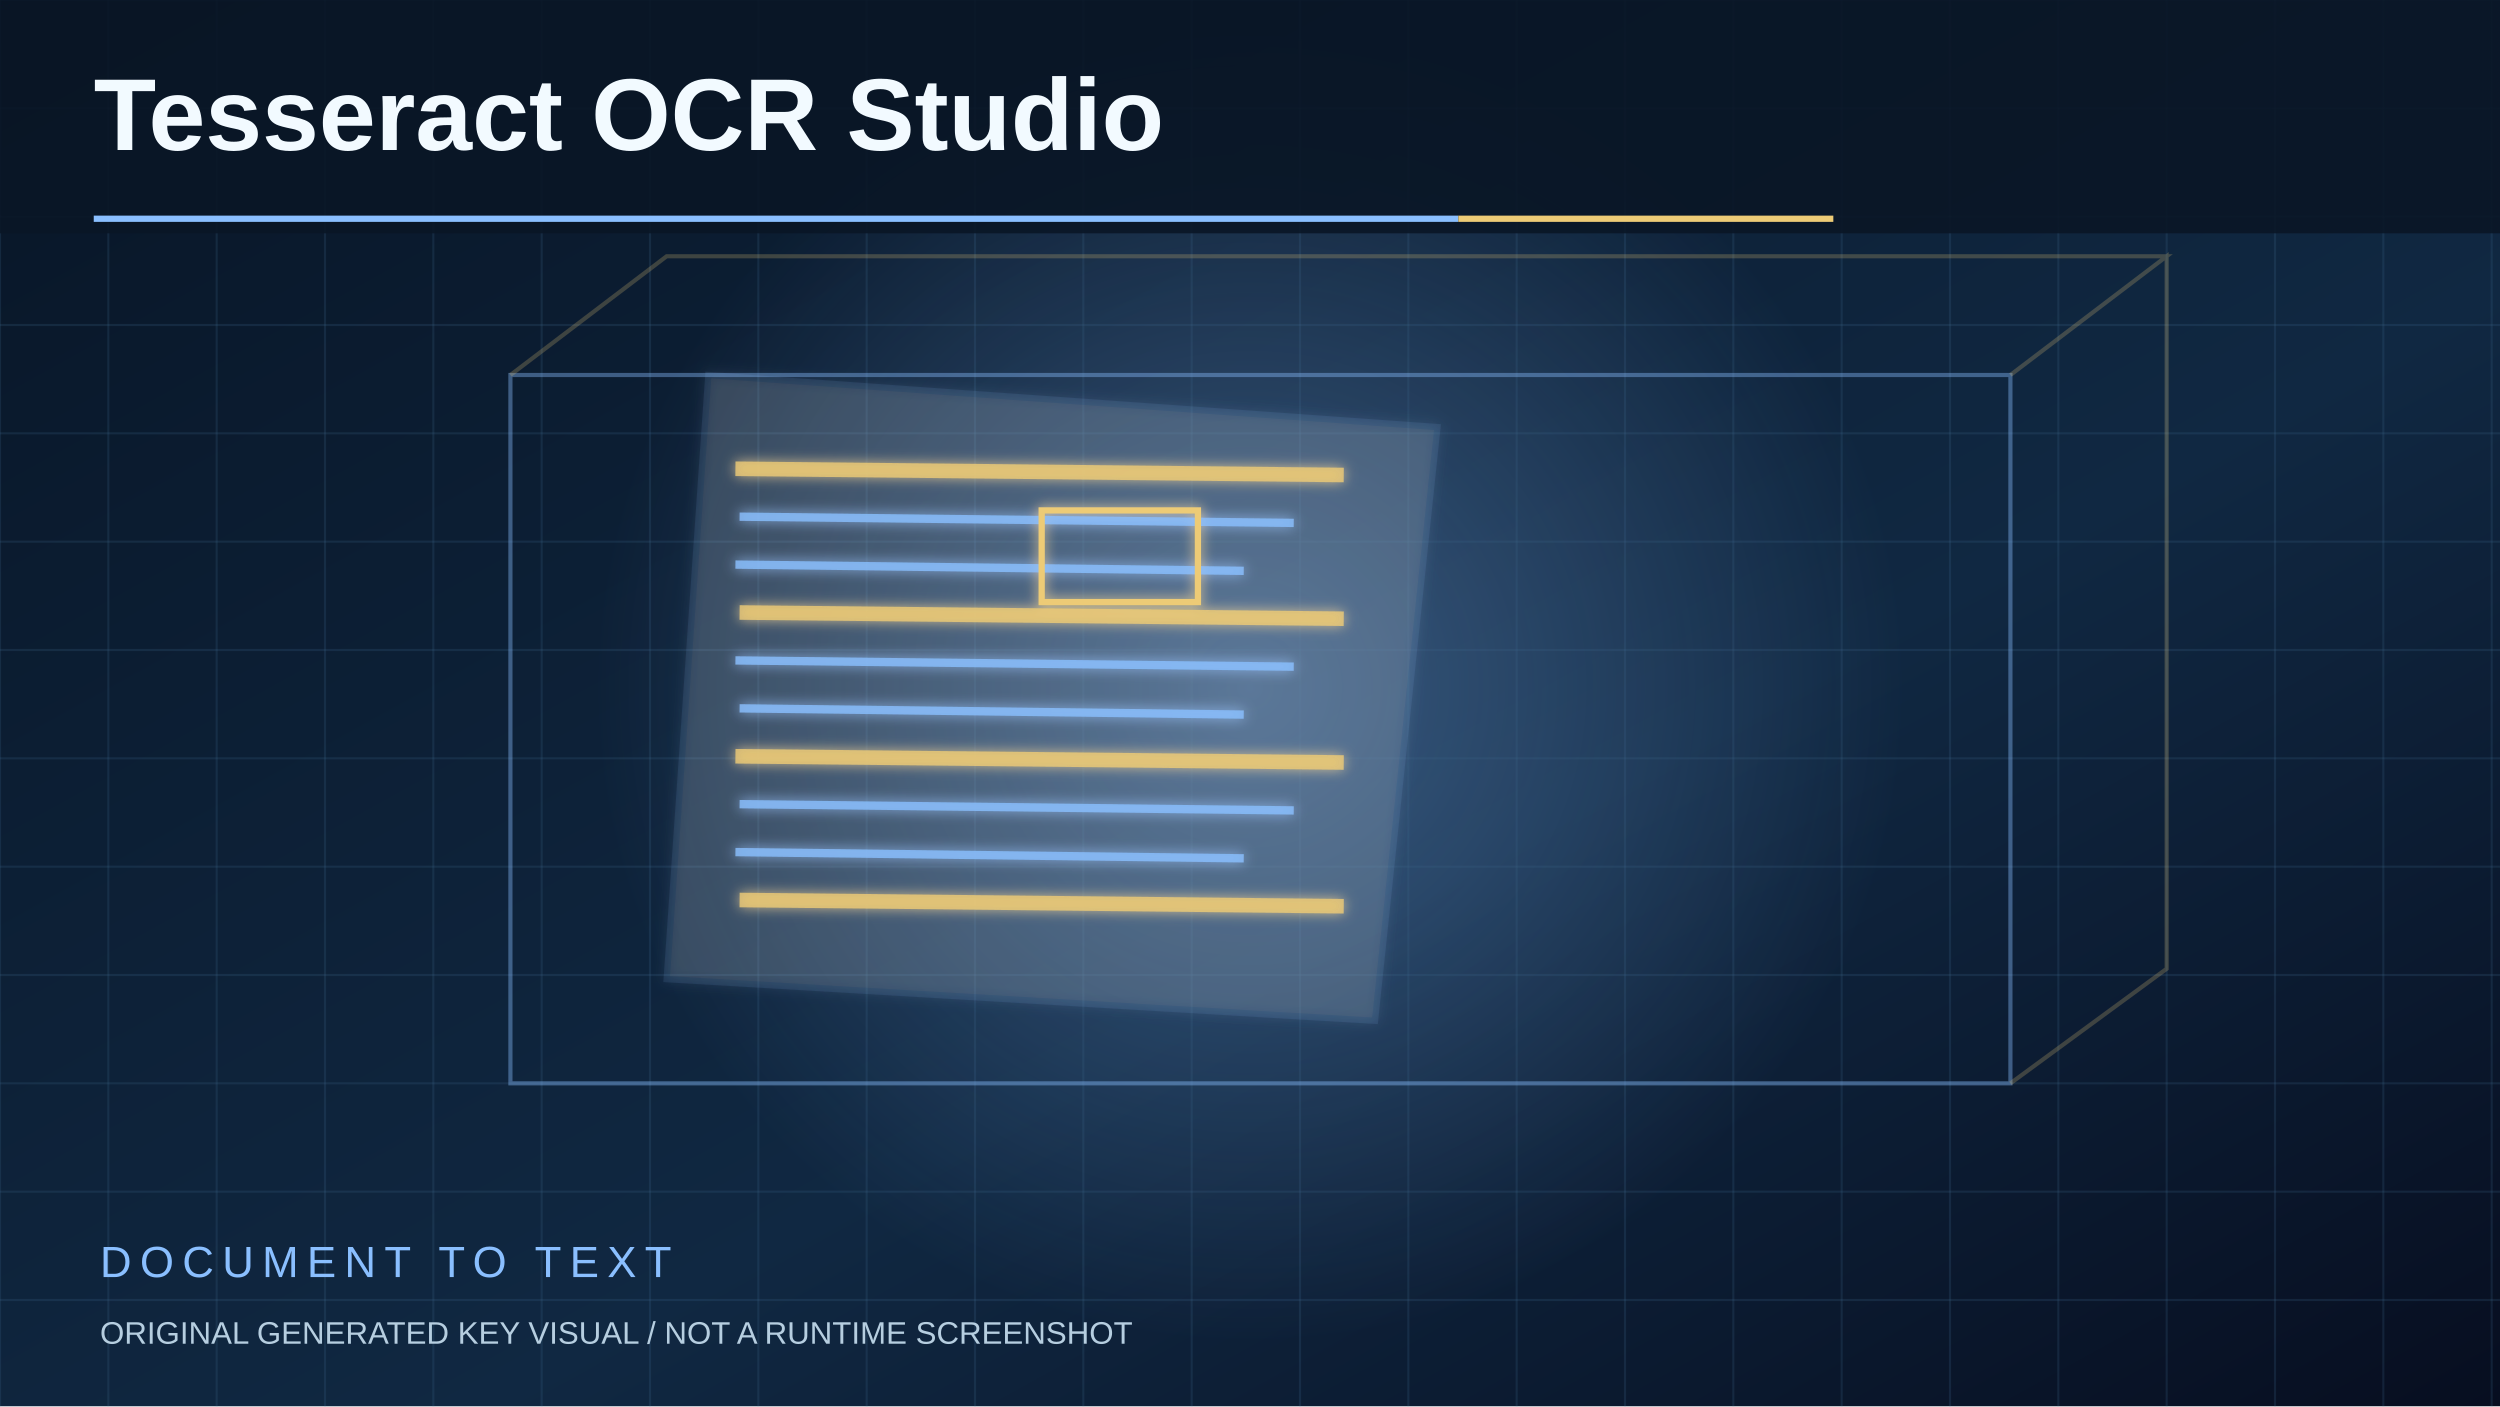
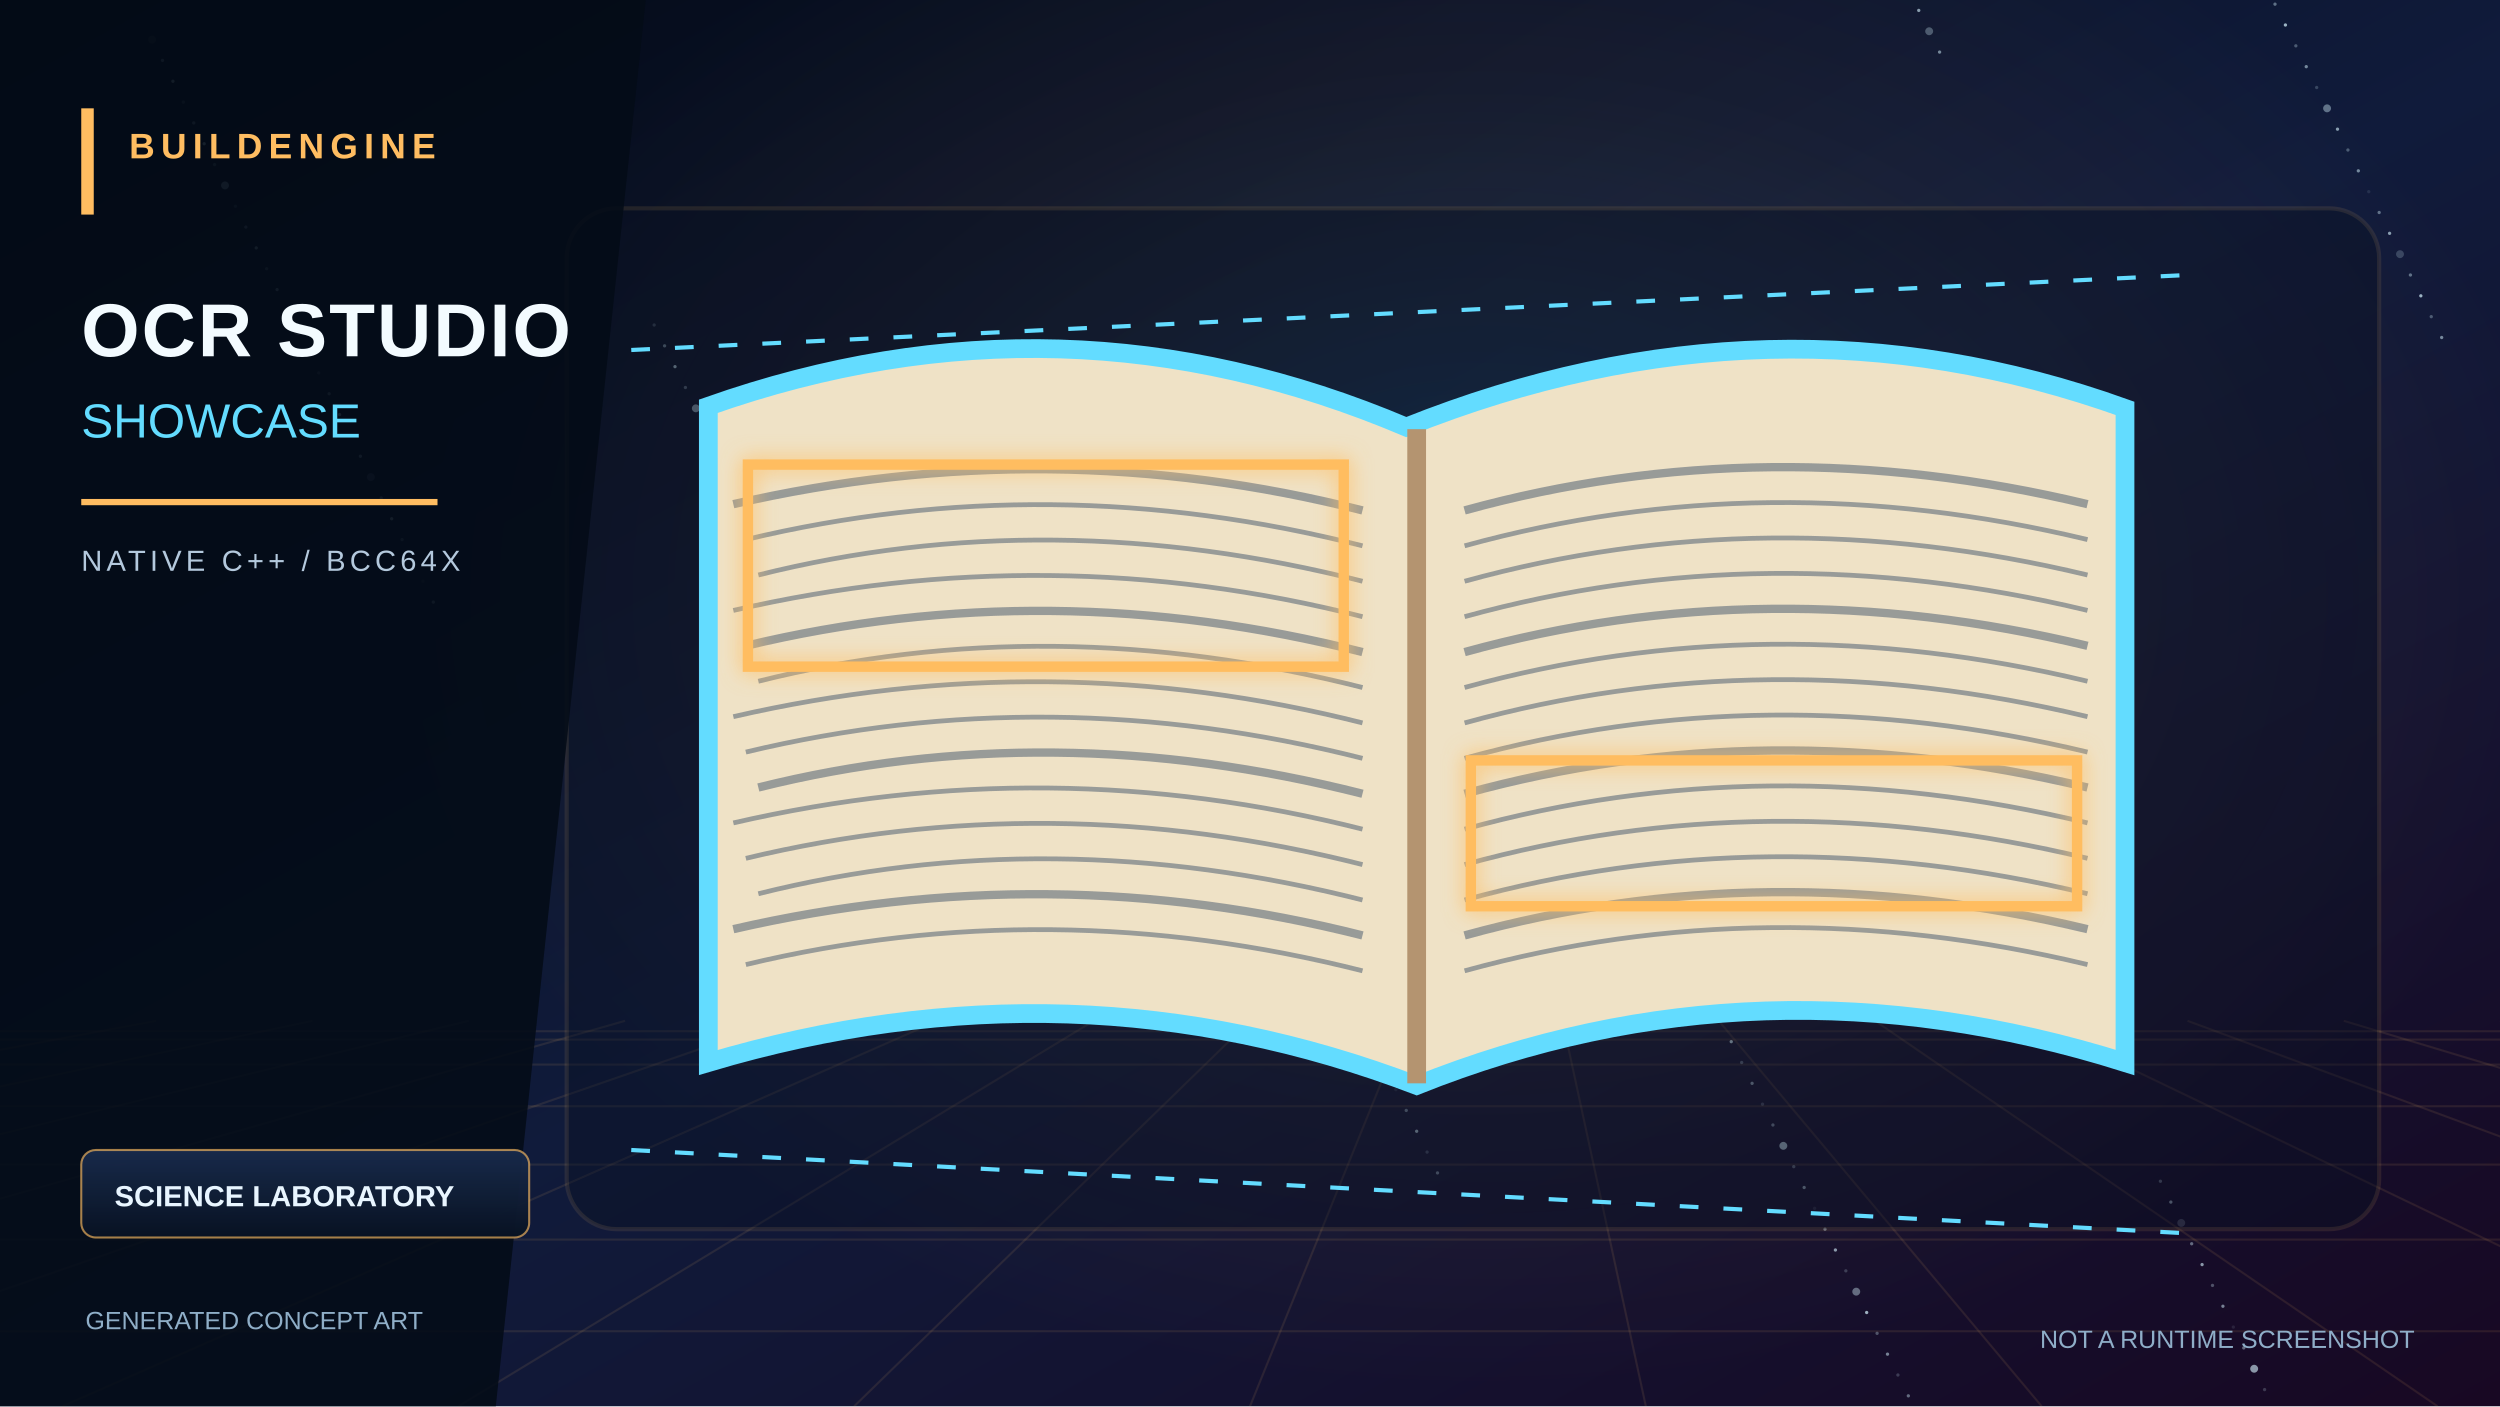
- <svg xmlns="http://www.w3.org/2000/svg" viewBox="0 0 1200 675" role="img" aria-label="Tesseract OCR Studio original generated concept visualization; not an application screenshot">
+ <svg xmlns="http://www.w3.org/2000/svg" viewBox="0 0 1200 675" role="img" aria-label="Original cinematic generated concept art for OCR STUDIO; not application screenshot">
  <defs>
-     <linearGradient id="bg" x1="0" y1="0" x2="1" y2="1">
-       <stop stop-color="#081526" />
-       <stop offset=".6" stop-color="#102842" />
-       <stop offset="1" stop-color="#070e20" />
+     <linearGradient id="sky" x2="1" y2="1">
+       <stop stop-color="#020813" />
+       <stop offset=".52" stop-color="#101b3b" />
+       <stop offset="1" stop-color="#180823" />
    </linearGradient>
-     <radialGradient id="halo">
-       <stop stop-color="#8abfff" stop-opacity=".35" />
-       <stop offset="1" stop-color="#8abfff" stop-opacity="0" />
+     <radialGradient id="energy">
+       <stop stop-color="#ffffff" stop-opacity=".95" />
+       <stop offset=".20" stop-color="#63dcff" stop-opacity=".70" />
+       <stop offset=".64" stop-color="#ffbd61" stop-opacity=".25" />
+       <stop offset="1" stop-color="#ffbd61" stop-opacity="0" />
    </radialGradient>
-     <filter id="glow">
-       <feGaussianBlur stdDeviation="3" result="b" />
+     <linearGradient id="panel" x2="0" y2="1">
+       <stop stop-color="#192b4d" stop-opacity=".93" />
+       <stop offset="1" stop-color="#081222" stop-opacity=".98" />
+     </linearGradient>
+     <filter id="glow" x="-30%" y="-30%" width="160%" height="160%">
+       <feGaussianBlur stdDeviation="5" result="blur" />
      <feMerge>
-         <feMergeNode in="b" />
+         <feMergeNode in="blur" />
        <feMergeNode in="SourceGraphic" />
      </feMerge>
    </filter>
-     <filter id="blur">
-       <feGaussianBlur stdDeviation="18" />
-     </filter>
  </defs>
-   <rect width="1200" height="675" fill="url(#bg)" />
-   <circle cx="600" cy="330" r="315" fill="url(#halo)" />
-   <g stroke="#3d6688" stroke-opacity=".22" stroke-width="1">
-     <path d="M0 0V675" />
-     <path d="M52 0V675" />
-     <path d="M104 0V675" />
-     <path d="M156 0V675" />
-     <path d="M208 0V675" />
-     <path d="M260 0V675" />
-     <path d="M312 0V675" />
-     <path d="M364 0V675" />
-     <path d="M416 0V675" />
-     <path d="M468 0V675" />
-     <path d="M520 0V675" />
-     <path d="M572 0V675" />
-     <path d="M624 0V675" />
-     <path d="M676 0V675" />
-     <path d="M728 0V675" />
-     <path d="M780 0V675" />
-     <path d="M832 0V675" />
-     <path d="M884 0V675" />
-     <path d="M936 0V675" />
-     <path d="M988 0V675" />
-     <path d="M1040 0V675" />
-     <path d="M1092 0V675" />
-     <path d="M1144 0V675" />
-     <path d="M1196 0V675" />
-     <path d="M0 0H1200" />
-     <path d="M0 52H1200" />
-     <path d="M0 104H1200" />
-     <path d="M0 156H1200" />
-     <path d="M0 208H1200" />
-     <path d="M0 260H1200" />
-     <path d="M0 312H1200" />
-     <path d="M0 364H1200" />
-     <path d="M0 416H1200" />
-     <path d="M0 468H1200" />
-     <path d="M0 520H1200" />
-     <path d="M0 572H1200" />
-     <path d="M0 624H1200" />
-     <path d="M0 676H1200" />
-     <path d="M0 728H1200" />
+   <rect width="1200" height="675" fill="url(#sky)" />
+   <ellipse cx="710" cy="285" rx="520" ry="380" fill="url(#energy)" opacity=".19" />
+   <circle cx="73" cy="19" r="1.9" fill="#d7f5ff" opacity="0.1" />
+   <circle cx="314" cy="156" r="0.8" fill="#d7f5ff" opacity="0.2" />
+   <circle cx="555" cy="293" r="0.8" fill="#d7f5ff" opacity="0.2" />
+   <circle cx="796" cy="430" r="0.8" fill="#d7f5ff" opacity="0.3" />
+   <circle cx="1037" cy="567" r="0.8" fill="#d7f5ff" opacity="0.3" />
+   <circle cx="78" cy="29" r="0.8" fill="#d7f5ff" opacity="0.4" />
+   <circle cx="319" cy="166" r="0.8" fill="#d7f5ff" opacity="0.4" />
+   <circle cx="560" cy="303" r="1.9" fill="#d7f5ff" opacity="0.4" />
+   <circle cx="801" cy="440" r="0.8" fill="#d7f5ff" opacity="0.5" />
+   <circle cx="1042" cy="577" r="0.8" fill="#d7f5ff" opacity="0.5" />
+   <circle cx="83" cy="39" r="0.8" fill="#d7f5ff" opacity="0.6" />
+   <circle cx="324" cy="176" r="0.8" fill="#d7f5ff" opacity="0.6" />
+   <circle cx="565" cy="313" r="0.8" fill="#d7f5ff" opacity="0.7" />
+   <circle cx="806" cy="450" r="0.8" fill="#d7f5ff" opacity="0.1" />
+   <circle cx="1047" cy="587" r="1.9" fill="#d7f5ff" opacity="0.2" />
+   <circle cx="88" cy="49" r="0.8" fill="#d7f5ff" opacity="0.2" />
+   <circle cx="329" cy="186" r="0.8" fill="#d7f5ff" opacity="0.3" />
+   <circle cx="570" cy="323" r="0.8" fill="#d7f5ff" opacity="0.3" />
+   <circle cx="811" cy="460" r="0.8" fill="#d7f5ff" opacity="0.4" />
+   <circle cx="1052" cy="597" r="0.8" fill="#d7f5ff" opacity="0.4" />
+   <circle cx="93" cy="59" r="0.8" fill="#d7f5ff" opacity="0.4" />
+   <circle cx="334" cy="196" r="1.9" fill="#d7f5ff" opacity="0.5" />
+   <circle cx="575" cy="333" r="0.8" fill="#d7f5ff" opacity="0.5" />
+   <circle cx="816" cy="470" r="0.8" fill="#d7f5ff" opacity="0.6" />
+   <circle cx="1057" cy="607" r="0.8" fill="#d7f5ff" opacity="0.6" />
+   <circle cx="98" cy="69" r="0.8" fill="#d7f5ff" opacity="0.7" />
+   <circle cx="339" cy="206" r="0.8" fill="#d7f5ff" opacity="0.1" />
+   <circle cx="580" cy="343" r="0.8" fill="#d7f5ff" opacity="0.2" />
+   <circle cx="821" cy="480" r="1.9" fill="#d7f5ff" opacity="0.2" />
+   <circle cx="1062" cy="617" r="0.8" fill="#d7f5ff" opacity="0.3" />
+   <circle cx="103" cy="79" r="0.8" fill="#d7f5ff" opacity="0.3" />
+   <circle cx="344" cy="216" r="0.8" fill="#d7f5ff" opacity="0.4" />
+   <circle cx="585" cy="353" r="0.8" fill="#d7f5ff" opacity="0.4" />
+   <circle cx="826" cy="490" r="0.8" fill="#d7f5ff" opacity="0.4" />
+   <circle cx="1067" cy="627" r="0.8" fill="#d7f5ff" opacity="0.5" />
+   <circle cx="108" cy="89" r="1.9" fill="#d7f5ff" opacity="0.5" />
+   <circle cx="349" cy="226" r="0.8" fill="#d7f5ff" opacity="0.6" />
+   <circle cx="590" cy="363" r="0.8" fill="#d7f5ff" opacity="0.6" />
+   <circle cx="831" cy="500" r="0.8" fill="#d7f5ff" opacity="0.7" />
+   <circle cx="1072" cy="637" r="0.8" fill="#d7f5ff" opacity="0.1" />
+   <circle cx="113" cy="99" r="0.8" fill="#d7f5ff" opacity="0.2" />
+   <circle cx="354" cy="236" r="0.8" fill="#d7f5ff" opacity="0.2" />
+   <circle cx="595" cy="373" r="1.9" fill="#d7f5ff" opacity="0.3" />
+   <circle cx="836" cy="510" r="0.8" fill="#d7f5ff" opacity="0.3" />
+   <circle cx="1077" cy="647" r="0.8" fill="#d7f5ff" opacity="0.4" />
+   <circle cx="118" cy="109" r="0.8" fill="#d7f5ff" opacity="0.4" />
+   <circle cx="359" cy="246" r="0.8" fill="#d7f5ff" opacity="0.4" />
+   <circle cx="600" cy="383" r="0.8" fill="#d7f5ff" opacity="0.5" />
+   <circle cx="841" cy="520" r="0.8" fill="#d7f5ff" opacity="0.5" />
+   <circle cx="1082" cy="657" r="1.9" fill="#d7f5ff" opacity="0.6" />
+   <circle cx="123" cy="119" r="0.8" fill="#d7f5ff" opacity="0.6" />
+   <circle cx="364" cy="256" r="0.8" fill="#d7f5ff" opacity="0.7" />
+   <circle cx="605" cy="393" r="0.8" fill="#d7f5ff" opacity="0.1" />
+   <circle cx="846" cy="530" r="0.8" fill="#d7f5ff" opacity="0.2" />
+   <circle cx="1087" cy="667" r="0.8" fill="#d7f5ff" opacity="0.2" />
+   <circle cx="128" cy="129" r="0.8" fill="#d7f5ff" opacity="0.3" />
+   <circle cx="369" cy="266" r="1.9" fill="#d7f5ff" opacity="0.3" />
+   <circle cx="610" cy="403" r="0.8" fill="#d7f5ff" opacity="0.4" />
+   <circle cx="851" cy="540" r="0.8" fill="#d7f5ff" opacity="0.4" />
+   <circle cx="1092" cy="2" r="0.8" fill="#d7f5ff" opacity="0.4" />
+   <circle cx="133" cy="139" r="0.8" fill="#d7f5ff" opacity="0.5" />
+   <circle cx="374" cy="276" r="0.8" fill="#d7f5ff" opacity="0.5" />
+   <circle cx="615" cy="413" r="0.8" fill="#d7f5ff" opacity="0.6" />
+   <circle cx="856" cy="550" r="1.9" fill="#d7f5ff" opacity="0.6" />
+   <circle cx="1097" cy="12" r="0.8" fill="#d7f5ff" opacity="0.7" />
+   <circle cx="138" cy="149" r="0.8" fill="#d7f5ff" opacity="0.1" />
+   <circle cx="379" cy="286" r="0.8" fill="#d7f5ff" opacity="0.2" />
+   <circle cx="620" cy="423" r="0.8" fill="#d7f5ff" opacity="0.2" />
+   <circle cx="861" cy="560" r="0.8" fill="#d7f5ff" opacity="0.3" />
+   <circle cx="1102" cy="22" r="0.8" fill="#d7f5ff" opacity="0.3" />
+   <circle cx="143" cy="159" r="1.9" fill="#d7f5ff" opacity="0.4" />
+   <circle cx="384" cy="296" r="0.8" fill="#d7f5ff" opacity="0.4" />
+   <circle cx="625" cy="433" r="0.8" fill="#d7f5ff" opacity="0.4" />
+   <circle cx="866" cy="570" r="0.8" fill="#d7f5ff" opacity="0.5" />
+   <circle cx="1107" cy="32" r="0.8" fill="#d7f5ff" opacity="0.5" />
+   <circle cx="148" cy="169" r="0.8" fill="#d7f5ff" opacity="0.6" />
+   <circle cx="389" cy="306" r="0.8" fill="#d7f5ff" opacity="0.6" />
+   <circle cx="630" cy="443" r="1.9" fill="#d7f5ff" opacity="0.7" />
+   <circle cx="871" cy="580" r="0.8" fill="#d7f5ff" opacity="0.1" />
+   <circle cx="1112" cy="42" r="0.8" fill="#d7f5ff" opacity="0.2" />
+   <circle cx="153" cy="179" r="0.8" fill="#d7f5ff" opacity="0.2" />
+   <circle cx="394" cy="316" r="0.8" fill="#d7f5ff" opacity="0.3" />
+   <circle cx="635" cy="453" r="0.8" fill="#d7f5ff" opacity="0.3" />
+   <circle cx="876" cy="590" r="0.8" fill="#d7f5ff" opacity="0.4" />
+   <circle cx="1117" cy="52" r="1.9" fill="#d7f5ff" opacity="0.4" />
+   <circle cx="158" cy="189" r="0.8" fill="#d7f5ff" opacity="0.4" />
+   <circle cx="399" cy="326" r="0.8" fill="#d7f5ff" opacity="0.5" />
+   <circle cx="640" cy="463" r="0.8" fill="#d7f5ff" opacity="0.5" />
+   <circle cx="881" cy="600" r="0.8" fill="#d7f5ff" opacity="0.6" />
+   <circle cx="1122" cy="62" r="0.8" fill="#d7f5ff" opacity="0.6" />
+   <circle cx="163" cy="199" r="0.8" fill="#d7f5ff" opacity="0.7" />
+   <circle cx="404" cy="336" r="1.9" fill="#d7f5ff" opacity="0.1" />
+   <circle cx="645" cy="473" r="0.8" fill="#d7f5ff" opacity="0.2" />
+   <circle cx="886" cy="610" r="0.8" fill="#d7f5ff" opacity="0.2" />
+   <circle cx="1127" cy="72" r="0.8" fill="#d7f5ff" opacity="0.3" />
+   <circle cx="168" cy="209" r="0.8" fill="#d7f5ff" opacity="0.3" />
+   <circle cx="409" cy="346" r="0.8" fill="#d7f5ff" opacity="0.4" />
+   <circle cx="650" cy="483" r="0.8" fill="#d7f5ff" opacity="0.4" />
+   <circle cx="891" cy="620" r="1.9" fill="#d7f5ff" opacity="0.4" />
+   <circle cx="1132" cy="82" r="0.8" fill="#d7f5ff" opacity="0.5" />
+   <circle cx="173" cy="219" r="0.8" fill="#d7f5ff" opacity="0.5" />
+   <circle cx="414" cy="356" r="0.8" fill="#d7f5ff" opacity="0.6" />
+   <circle cx="655" cy="493" r="0.8" fill="#d7f5ff" opacity="0.6" />
+   <circle cx="896" cy="630" r="0.8" fill="#d7f5ff" opacity="0.7" />
+   <circle cx="1137" cy="92" r="0.8" fill="#d7f5ff" opacity="0.1" />
+   <circle cx="178" cy="229" r="1.9" fill="#d7f5ff" opacity="0.2" />
+   <circle cx="419" cy="366" r="0.8" fill="#d7f5ff" opacity="0.2" />
+   <circle cx="660" cy="503" r="0.8" fill="#d7f5ff" opacity="0.3" />
+   <circle cx="901" cy="640" r="0.8" fill="#d7f5ff" opacity="0.3" />
+   <circle cx="1142" cy="102" r="0.8" fill="#d7f5ff" opacity="0.4" />
+   <circle cx="183" cy="239" r="0.8" fill="#d7f5ff" opacity="0.4" />
+   <circle cx="424" cy="376" r="0.8" fill="#d7f5ff" opacity="0.4" />
+   <circle cx="665" cy="513" r="1.9" fill="#d7f5ff" opacity="0.5" />
+   <circle cx="906" cy="650" r="0.8" fill="#d7f5ff" opacity="0.5" />
+   <circle cx="1147" cy="112" r="0.8" fill="#d7f5ff" opacity="0.6" />
+   <circle cx="188" cy="249" r="0.8" fill="#d7f5ff" opacity="0.6" />
+   <circle cx="429" cy="386" r="0.8" fill="#d7f5ff" opacity="0.7" />
+   <circle cx="670" cy="523" r="0.8" fill="#d7f5ff" opacity="0.1" />
+   <circle cx="911" cy="660" r="0.8" fill="#d7f5ff" opacity="0.2" />
+   <circle cx="1152" cy="122" r="1.9" fill="#d7f5ff" opacity="0.2" />
+   <circle cx="193" cy="259" r="0.8" fill="#d7f5ff" opacity="0.3" />
+   <circle cx="434" cy="396" r="0.8" fill="#d7f5ff" opacity="0.3" />
+   <circle cx="675" cy="533" r="0.8" fill="#d7f5ff" opacity="0.4" />
+   <circle cx="916" cy="670" r="0.8" fill="#d7f5ff" opacity="0.4" />
+   <circle cx="1157" cy="132" r="0.8" fill="#d7f5ff" opacity="0.4" />
+   <circle cx="198" cy="269" r="0.8" fill="#d7f5ff" opacity="0.5" />
+   <circle cx="439" cy="406" r="1.9" fill="#d7f5ff" opacity="0.5" />
+   <circle cx="680" cy="543" r="0.8" fill="#d7f5ff" opacity="0.6" />
+   <circle cx="921" cy="5" r="0.8" fill="#d7f5ff" opacity="0.6" />
+   <circle cx="1162" cy="142" r="0.8" fill="#d7f5ff" opacity="0.7" />
+   <circle cx="203" cy="279" r="0.8" fill="#d7f5ff" opacity="0.1" />
+   <circle cx="444" cy="416" r="0.8" fill="#d7f5ff" opacity="0.2" />
+   <circle cx="685" cy="553" r="0.8" fill="#d7f5ff" opacity="0.2" />
+   <circle cx="926" cy="15" r="1.9" fill="#d7f5ff" opacity="0.3" />
+   <circle cx="1167" cy="152" r="0.8" fill="#d7f5ff" opacity="0.3" />
+   <circle cx="208" cy="289" r="0.8" fill="#d7f5ff" opacity="0.4" />
+   <circle cx="449" cy="426" r="0.8" fill="#d7f5ff" opacity="0.4" />
+   <circle cx="690" cy="563" r="0.8" fill="#d7f5ff" opacity="0.4" />
+   <circle cx="931" cy="25" r="0.8" fill="#d7f5ff" opacity="0.5" />
+   <circle cx="1172" cy="162" r="0.8" fill="#d7f5ff" opacity="0.5" />
+   <g>
+     <path d="M0 490L-1110 675" stroke="#ffbd61" opacity=".10" />
+     <path d="M75 490L-920 675" stroke="#ffbd61" opacity=".10" />
+     <path d="M150 490L-730 675" stroke="#ffbd61" opacity=".10" />
+     <path d="M225 490L-540 675" stroke="#ffbd61" opacity=".10" />
+     <path d="M300 490L-350 675" stroke="#ffbd61" opacity=".10" />
+     <path d="M375 490L-160 675" stroke="#ffbd61" opacity=".10" />
+     <path d="M450 490L30 675" stroke="#ffbd61" opacity=".10" />
+     <path d="M525 490L220 675" stroke="#ffbd61" opacity=".10" />
+     <path d="M600 490L410 675" stroke="#ffbd61" opacity=".10" />
+     <path d="M675 490L600 675" stroke="#ffbd61" opacity=".10" />
+     <path d="M750 490L790 675" stroke="#ffbd61" opacity=".10" />
+     <path d="M825 490L980 675" stroke="#ffbd61" opacity=".10" />
+     <path d="M900 490L1170 675" stroke="#ffbd61" opacity=".10" />
+     <path d="M975 490L1360 675" stroke="#ffbd61" opacity=".10" />
+     <path d="M1050 490L1550 675" stroke="#ffbd61" opacity=".10" />
+     <path d="M1125 490L1740 675" stroke="#ffbd61" opacity=".10" />
+     <path d="M1200 490L1930 675" stroke="#ffbd61" opacity=".10" />
+     <path d="M1275 490L2120 675" stroke="#ffbd61" opacity=".10" />
+     <path d="M0 495H1200" stroke="#ffbd61" opacity=".10" />
+     <path d="M0 499H1200" stroke="#ffbd61" opacity=".10" />
+     <path d="M0 511H1200" stroke="#ffbd61" opacity=".10" />
+     <path d="M0 531H1200" stroke="#ffbd61" opacity=".10" />
+     <path d="M0 559H1200" stroke="#ffbd61" opacity=".10" />
+     <path d="M0 595H1200" stroke="#ffbd61" opacity=".10" />
+     <path d="M0 639H1200" stroke="#ffbd61" opacity=".10" />
+     <path d="M0 691H1200" stroke="#ffbd61" opacity=".10" />
  </g>
-   <path d="M245 180H965V520H245Z" fill="none" stroke="#8abfff" stroke-opacity=".4" stroke-width="2" />
-   <path d="M245 180L320 123H1040L965 180 M965 180L1040 123V465L965 520" fill="none" stroke="#edcb76" stroke-opacity=".23" stroke-width="2" />
-   <g filter="url(#glow)">
-     <path d="M340 180 L690 205 L660 490 L320 470Z" fill="#e9f4ff" opacity=".10" stroke="#8abfff" stroke-width="3" />
-     <path d="M353 225 L645 228" stroke="#edcb76" stroke-width="7" opacity=".8" />
-     <path d="M355 248 L621 251" stroke="#8abfff" stroke-width="4" opacity=".8" />
-     <path d="M353 271 L597 274" stroke="#8abfff" stroke-width="4" opacity=".8" />
-     <path d="M355 294 L645 297" stroke="#edcb76" stroke-width="7" opacity=".8" />
-     <path d="M353 317 L621 320" stroke="#8abfff" stroke-width="4" opacity=".8" />
-     <path d="M355 340 L597 343" stroke="#8abfff" stroke-width="4" opacity=".8" />
-     <path d="M353 363 L645 366" stroke="#edcb76" stroke-width="7" opacity=".8" />
-     <path d="M355 386 L621 389" stroke="#8abfff" stroke-width="4" opacity=".8" />
-     <path d="M353 409 L597 412" stroke="#8abfff" stroke-width="4" opacity=".8" />
-     <path d="M355 432 L645 435" stroke="#edcb76" stroke-width="7" opacity=".8" />
-     <rect x="500" y="245" width="75" height="44" stroke="#edcb76" fill="none" stroke-width="3" />
-   </g>
-   <rect x="0" y="0" width="1200" height="112" fill="#091525" opacity=".89" />
-   <path d="M45 105H700" stroke="#8abfff" stroke-width="3" />
-   <path d="M700 105H880" stroke="#edcb76" stroke-width="3" />
-   <text x="45" y="72" fill="#f2faff" font-family="Segoe UI,Arial,sans-serif" font-size="49" font-weight="600">Tesseract OCR Studio</text>
-   <text x="48" y="613" fill="#8abfff" font-family="Segoe UI,Arial,sans-serif" font-size="21" letter-spacing="4">DOCUMENT TO TEXT</text>
-   <text x="48" y="645" fill="#b6cee0" font-family="Segoe UI,Arial,sans-serif" font-size="15">ORIGINAL GENERATED KEY VISUAL  /  NOT A RUNTIME SCREENSHOT</text>
+   <rect x="272" y="100" width="870" height="490" rx="24" fill="#071020" opacity=".40" stroke="#ffbd61" stroke-opacity=".26" stroke-width="2" />
+   <path d="M340 195Q510 135 675 205Q850 135 1020 196V510Q845 455 680 521Q515 458 340 510Z" fill="#efe2c6" stroke="#63dcff" stroke-width="9" />
+   <path d="M680 206V520" stroke="#b49470" stroke-width="9" />
+   <path d="M352 242Q504 207 654 245M703 245Q848 205 1002 242" stroke="#516072" stroke-width="4" opacity=".55" fill="none" />
+   <path d="M358 259Q504 224 654 262M703 262Q848 222 1002 259" stroke="#516072" stroke-width="2.3" opacity=".55" fill="none" />
+   <path d="M364 276Q504 241 654 279M703 279Q848 239 1002 276" stroke="#516072" stroke-width="2.3" opacity=".55" fill="none" />
+   <path d="M352 293Q504 258 654 296M703 296Q848 256 1002 293" stroke="#516072" stroke-width="2.3" opacity=".55" fill="none" />
+   <path d="M358 310Q504 275 654 313M703 313Q848 273 1002 310" stroke="#516072" stroke-width="4" opacity=".55" fill="none" />
+   <path d="M364 327Q504 292 654 330M703 330Q848 290 1002 327" stroke="#516072" stroke-width="2.3" opacity=".55" fill="none" />
+   <path d="M352 344Q504 309 654 347M703 347Q848 307 1002 344" stroke="#516072" stroke-width="2.3" opacity=".55" fill="none" />
+   <path d="M358 361Q504 326 654 364M703 364Q848 324 1002 361" stroke="#516072" stroke-width="2.3" opacity=".55" fill="none" />
+   <path d="M364 378Q504 343 654 381M703 381Q848 341 1002 378" stroke="#516072" stroke-width="4" opacity=".55" fill="none" />
+   <path d="M352 395Q504 360 654 398M703 398Q848 358 1002 395" stroke="#516072" stroke-width="2.3" opacity=".55" fill="none" />
+   <path d="M358 412Q504 377 654 415M703 415Q848 375 1002 412" stroke="#516072" stroke-width="2.3" opacity=".55" fill="none" />
+   <path d="M364 429Q504 394 654 432M703 432Q848 392 1002 429" stroke="#516072" stroke-width="2.3" opacity=".55" fill="none" />
+   <path d="M352 446Q504 411 654 449M703 449Q848 409 1002 446" stroke="#516072" stroke-width="4" opacity=".55" fill="none" />
+   <path d="M358 463Q504 428 654 466M703 466Q848 426 1002 463" stroke="#516072" stroke-width="2.3" opacity=".55" fill="none" />
+   <path d="M359 223H645V320H359ZM706 365H997V435H706Z" stroke="#ffbd61" stroke-width="5" fill="none" filter="url(#glow)" />
+   <path d="M303 168L1050 132M303 552L1050 592" stroke="#63dcff" stroke-width="2" stroke-dasharray="9 12" />
+   <path d="M0 0H310L238 675H0Z" fill="#030b17" opacity=".88" />
+   <rect x="39" y="52" width="6" height="51" fill="#ffbd61" />
+   <text x="62" y="76" font-family="Arial,sans-serif" font-size="17" font-weight="bold" fill="#ffbd61" letter-spacing="3">BUILDENGINE</text>
+   <text x="39" y="171" font-family="Arial,sans-serif" font-size="36" font-weight="bold" fill="#f3fbff" letter-spacing="1">OCR STUDIO</text>
+   <text x="39" y="210" font-family="Arial,sans-serif" font-size="23" fill="#63dcff">SHOWCASE</text>
+   <path d="M39 241H210" stroke="#ffbd61" stroke-width="3" />
+   <text x="39" y="274" font-size="14" font-family="Arial,sans-serif" fill="#b4c9dd" letter-spacing="2">NATIVE C++ / BCC64X</text>
+   <rect x="39" y="552" width="215" height="42" rx="7" fill="url(#panel)" stroke="#ffbd61" stroke-opacity=".64" />
+   <text x="55" y="579" font-size="14" font-family="Arial,sans-serif" font-weight="bold" fill="#e8f5ff">SCIENCE LABORATORY</text>
+   <text x="41" y="638" font-family="Arial,sans-serif" font-size="12" fill="#8faec8">GENERATED CONCEPT ART</text>
+   <text x="1159" y="647" font-family="Arial,sans-serif" font-size="12" text-anchor="end" fill="#8faec8">NOT A RUNTIME SCREENSHOT</text>
</svg>
